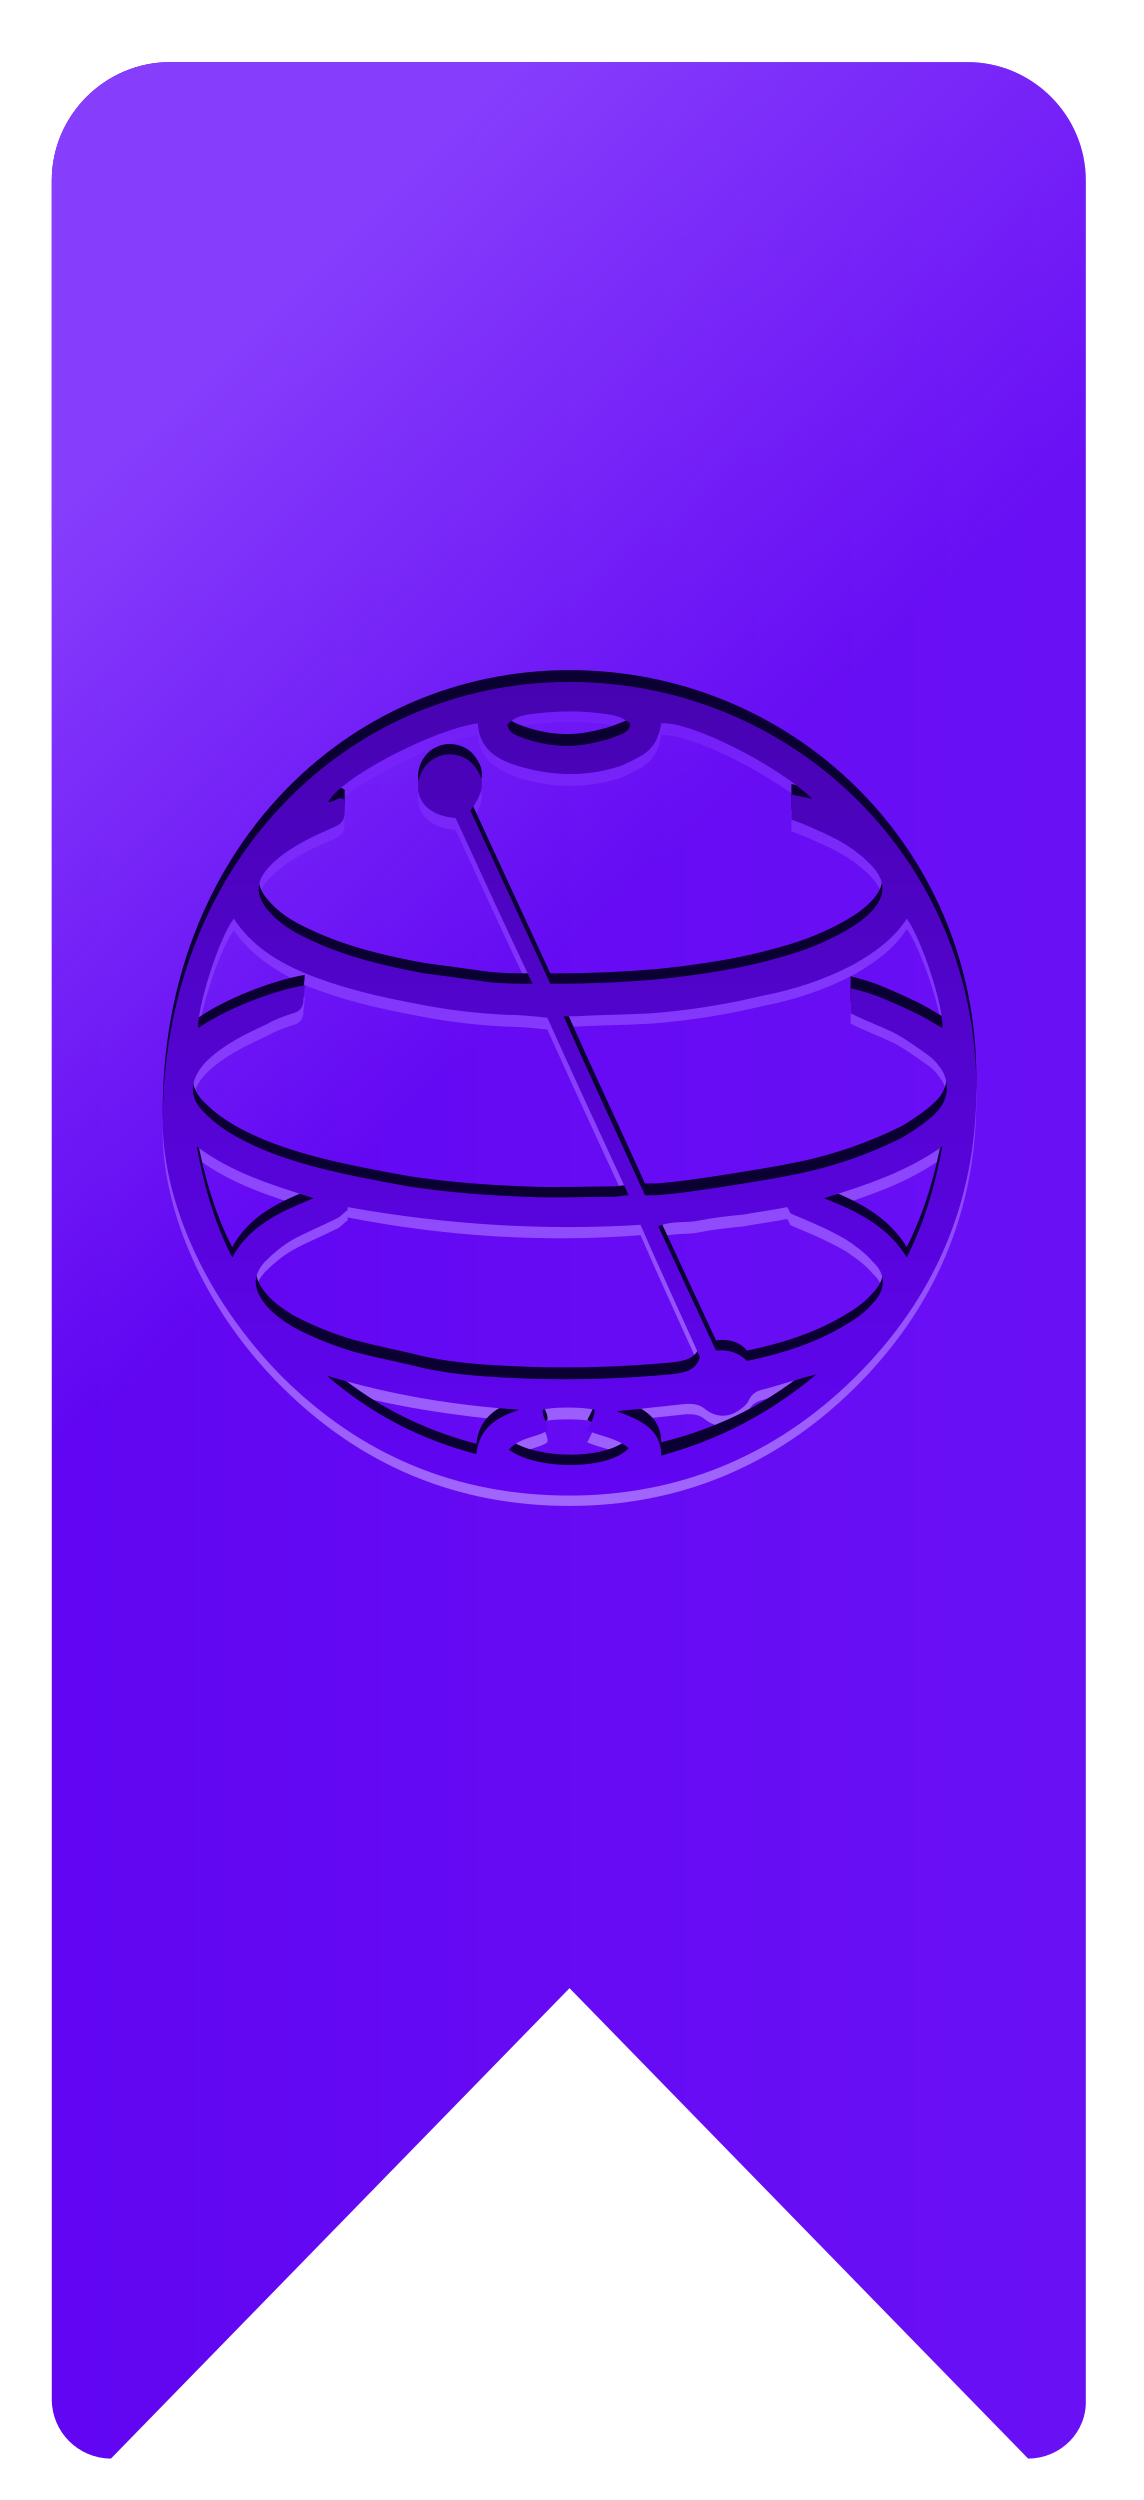
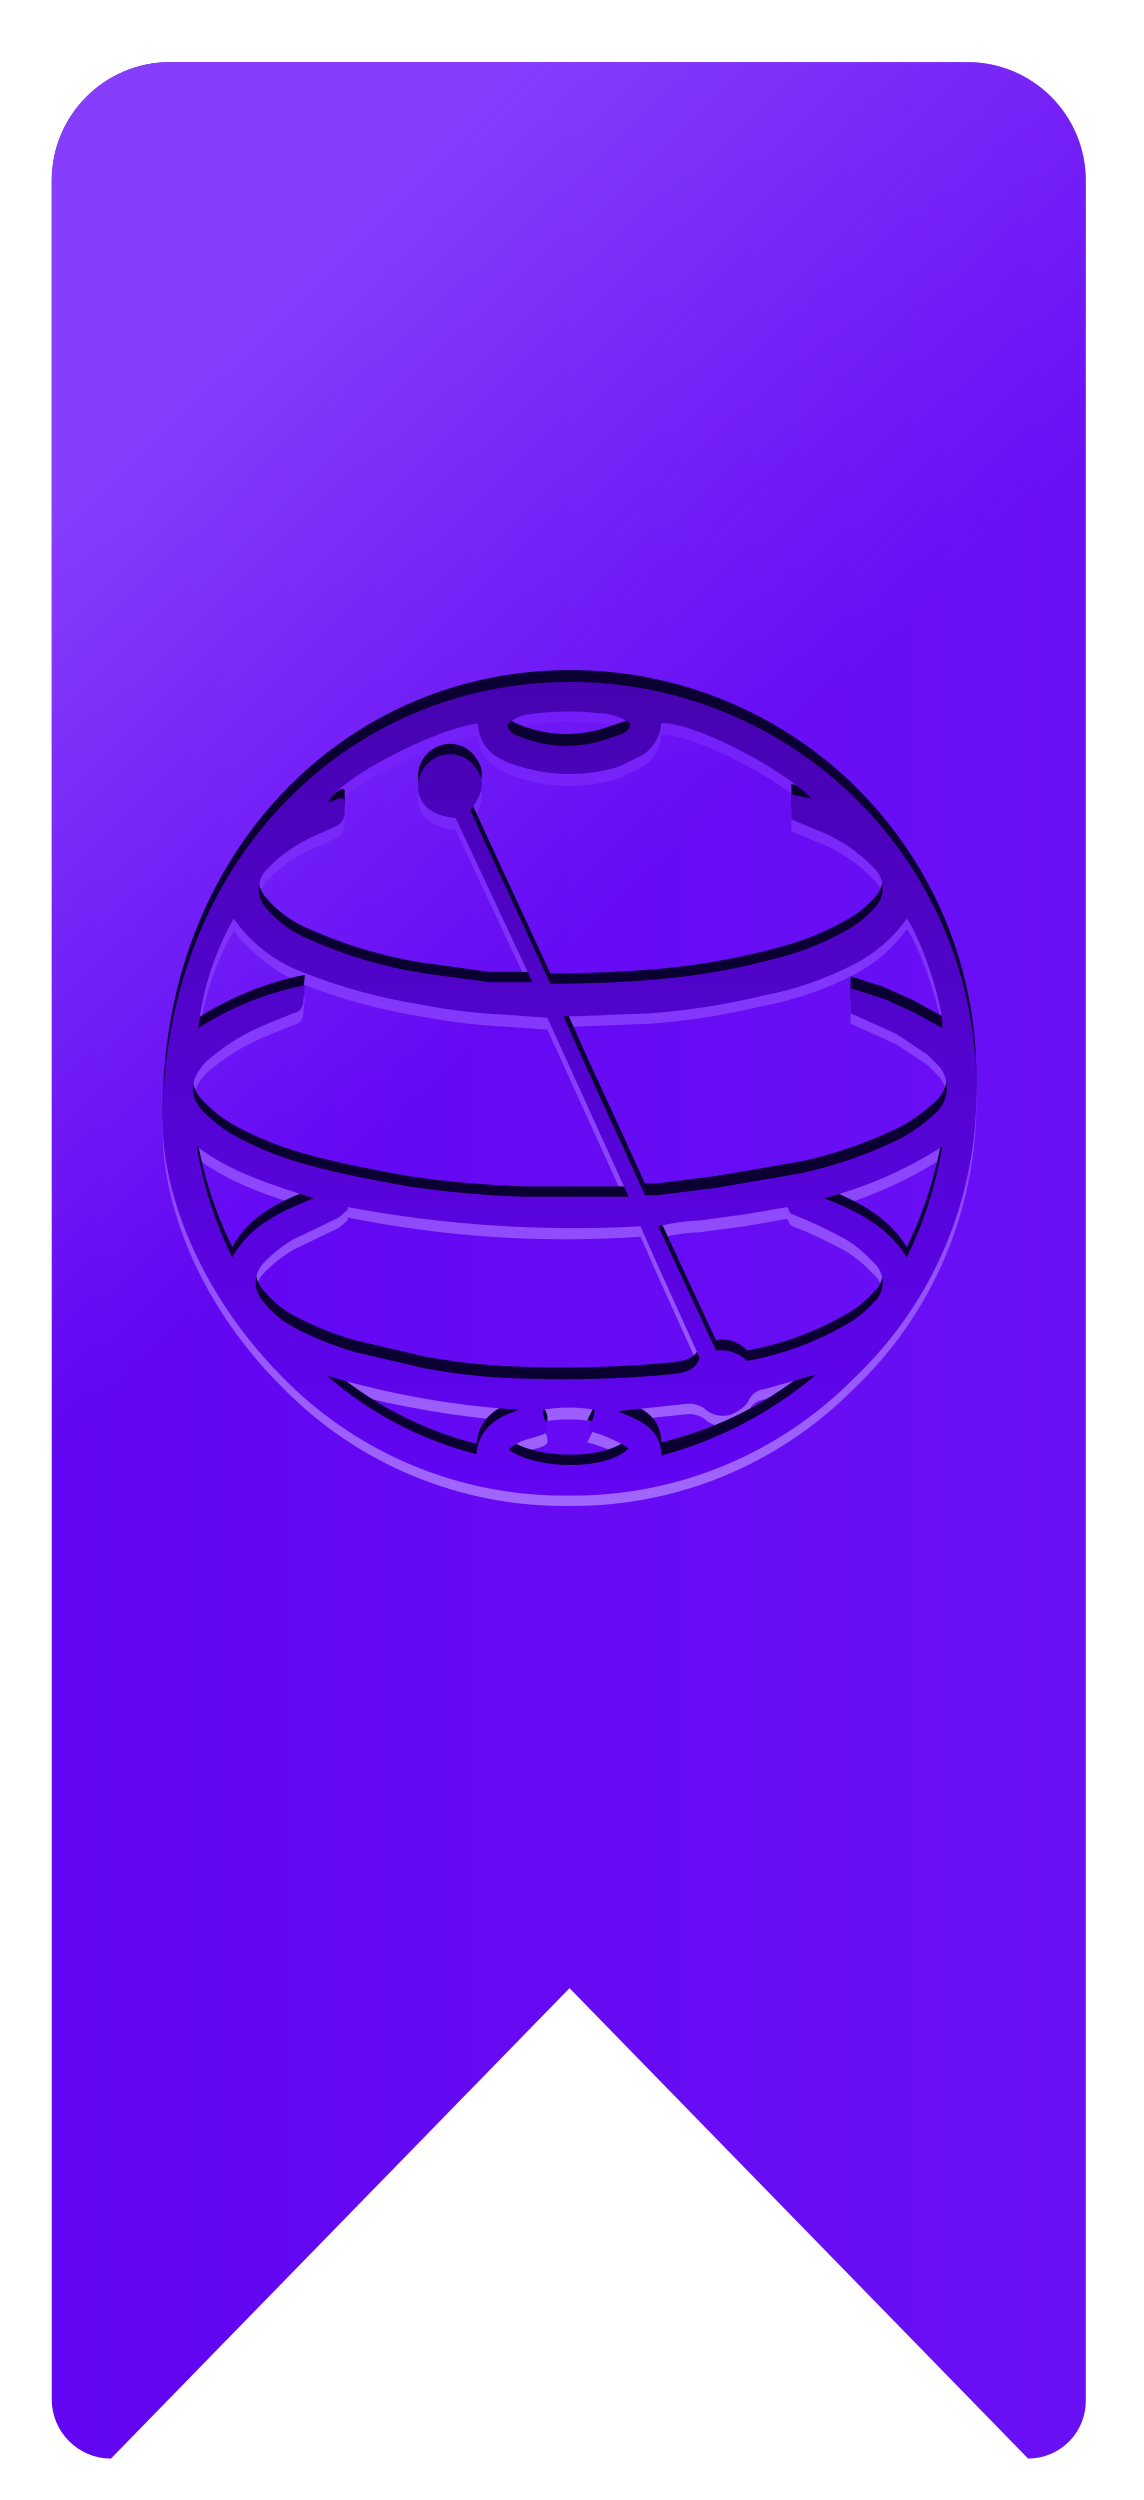
- <svg xmlns="http://www.w3.org/2000/svg" version="1.1" x="0px" y="0px" viewBox="0 0 77.3 169" enable-background="new 0 0 77.3 169" xml:space="preserve">
-   <g id="Layer_1">
- </g>
-   <g id="Layer_2">
- </g>
-   <g id="Layer_4">
-     <g>
-       <linearGradient id="SVGID_1_" gradientUnits="userSpaceOnUse" x1="3.557" y1="85.155" x2="73.48" y2="85.155">
-         <stop offset="0" style="stop-color:#6105F2" />
-         <stop offset="1" style="stop-color:#6A10F5" />
-       </linearGradient>
-       <path fill="url(#SVGID_1_)" d="M69.5,166.2l-31-31.8l-31,31.8c-2.2,0-4-1.8-4-4v-150c0-4.4,3.6-8,8-8h53.9c4.4,0,8,3.6,8,8v150    C73.5,164.4,71.7,166.2,69.5,166.2z" />
-       <linearGradient id="SVGID_3_" gradientUnits="userSpaceOnUse" x1="-15.193" y1="31.469" x2="39.797" y2="87.645">
-         <stop offset="0.192" style="stop-color:#873EFC" />
-         <stop offset="0.78" style="stop-color:#873EFC;stop-opacity:0" />
-       </linearGradient>
-       <path fill="url(#SVGID_3_)" d="M69.5,166.2l-31-31.8l-31,31.8c-2.2,0-4-1.8-4-4v-150c0-4.4,3.6-8,8-8h53.9c4.4,0,8,3.6,8,8v150    C73.5,164.4,71.7,166.2,69.5,166.2z" />
-     </g>
-     <g display="none">
-       <g display="inline">
-         <path fill="#F2F2F2" d="M11,77.1c-0.1-17.6,12.3-30,27.5-30c15.1,0,27.5,12,27.5,27.5c0,7.6-2.8,14.2-8.3,19.6     c-5.3,5.2-11.8,7.9-19.2,7.9c-7.6,0-14.1-2.7-19.5-8.1C13.7,88.6,11.1,82.1,11,77.1z M32.3,49.9c-3,0.4-9.3,3.7-10.1,5.3     c0.4,0.1,0.7-0.5,1.1-0.1c0,0.3,0,0.5,0,0.8c0,0.5-0.2,0.8-0.7,1c-0.4,0.2-0.7,0.3-1.1,0.5c-1.3,0.6-2.5,1.3-3.4,2.3     c-0.8,0.9-0.8,1.8-0.1,2.7c0.8,1,1.8,1.6,2.9,2.1c2.5,1.2,5.1,1.8,7.8,2.3c1.5,0.2,3,0.4,4.4,0.6c1,0.1,1.9,0.1,2.9,0.1     c-1.8-3.8-3.5-7.5-5.2-11.2c-1.3-0.1-2.3-0.7-2.5-1.7c-0.2-0.9,0.3-2,1.2-2.4c0.8-0.4,1.9-0.2,2.5,0.5c0.8,1,0.8,1.7-0.2,3.1     c1.8,3.9,3.6,7.8,5.4,11.7c0.2,0,0.3,0,0.4,0c2.3,0,4.6-0.1,6.9-0.3c2.8-0.3,5.6-0.7,8.3-1.5c1.5-0.4,3-1,4.4-1.8     c0.7-0.4,1.4-0.9,1.9-1.5c0.8-1,0.7-1.9-0.1-2.8c-1.1-1.2-2.4-1.9-3.8-2.5c-0.6-0.3-1.2-0.5-1.7-0.7c0-0.6,0-1.1,0-1.7     c0.4,0.1,0.9,0.2,1.4,0.3c-2.2-2.2-8.3-5.3-10.2-5.1c-0.2,1.1-0.5,1.6-1.2,2.1c-0.5,0.3-1.1,0.6-1.6,0.8c-2.2,0.7-4.5,0.7-6.8,0     C33.7,52.4,32.4,51.7,32.3,49.9z M15.8,63.1c-1.1,1.5-2.5,6.2-2.4,7.4c1.7-1.2,4.9-2.5,7.2-2.9c0,0.4-0.1,0.8-0.1,1.2     c-0.1,0.4-0.3,0.6-0.7,0.7c-0.6,0.2-1.2,0.4-1.7,0.7c-1.5,0.7-3,1.4-4.2,2.6c-1.1,1.2-1.2,2.4,0,3.5c0.6,0.6,1.3,1.1,2,1.5     c1.6,0.9,3.3,1.5,5.1,2c2.2,0.6,4.4,1,6.6,1.4c2.6,0.4,5.2,0.6,7.9,0.7c2,0.1,4,0,6,0c0.3,0,0.6-0.1,1-0.1c-1.9-4.1-3.7-8-5.5-12     c-0.9-0.1-1.9-0.2-2.8-0.2c-1.9-0.1-3.8-0.3-5.8-0.7c-2.7-0.5-5.4-1.1-8-2.2C18.6,65.9,17,64.9,15.8,63.1z M43.6,81.8     c0.3,0,0.5,0,0.8,0c1.3-0.1,2.7-0.3,4-0.5c1.9-0.3,3.9-0.6,5.8-1c2.3-0.5,4.6-1.3,6.8-2.4c0.8-0.5,1.6-1,2.3-1.7     c0.8-0.8,1-2.1,0.2-3.1c-0.2-0.3-0.5-0.6-0.8-0.8c-0.7-0.5-1.4-1-2.1-1.4c-1-0.5-2.1-0.9-3.1-1.4c0-0.5,0-1,0-1.7     c0.8,0.2,1.5,0.4,2.2,0.7c0.7,0.3,1.4,0.6,2,0.9c0.7,0.3,1.3,0.7,2,1.1c0.1-1.5-1.4-6-2.4-7.4c-0.9,1.4-2.2,2.3-3.6,3.1     c-1.9,1-4,1.7-6.1,2.1c-2.5,0.6-5,1-7.6,1.2c-1.7,0.1-3.4,0.1-5.1,0.2c-0.2,0-0.5,0-0.8,0C39.9,73.8,41.8,77.8,43.6,81.8z      M23.5,82.6c0,0.1,0,0.1,0,0.2c-0.3,0.2-0.5,0.5-0.8,0.6c-1,0.5-2,0.9-2.9,1.4c-0.7,0.4-1.3,0.9-1.9,1.5     c-0.8,0.9-0.8,1.7-0.1,2.7c0.5,0.7,1.2,1.2,2,1.7c1.3,0.7,2.8,1.3,4.2,1.7c1.5,0.4,3.1,0.7,4.7,1.1c2.3,0.5,4.7,0.6,7.1,0.7     c3.2,0.1,6.4,0,9.6-0.3c0.8-0.1,1.6-0.2,1.9-1.1c0,0,0-0.1,0-0.1c-1.3-2.9-2.7-5.9-4-8.9C36.8,84.2,30.2,83.8,23.5,82.6z      M50.5,93c2.4-0.5,4.6-1.2,6.6-2.4c0.7-0.4,1.4-0.9,1.9-1.5c0.9-0.9,0.9-2,0-2.8c-0.5-0.6-1.2-1.1-1.8-1.5     c-1.2-0.7-2.4-1.2-3.6-1.7c-0.3-0.1-0.2-0.3-0.4-0.5c-0.9,0.2-1.9,0.3-2.9,0.5c-1,0.1-2,0.2-3,0.4c-0.9,0.2-1.9,0-2.8,0.4     c1.3,2.8,2.6,5.6,3.9,8.4C49.3,92.2,50,92.5,50.5,93z M22.1,94c3,2.6,6.3,4.3,10.1,5.3c0.2-1.8,1.4-2.5,2.9-3     C30.7,96,26.4,95.3,22.1,94z M13.3,78.5c0.5,2.7,1.2,5.2,2.4,7.5c1.2-2.2,3.3-3.1,5.5-4C18.4,81.1,15.7,80.3,13.3,78.5z M61.3,86     c1.2-2.4,1.9-4.8,2.4-7.5c-2.4,1.7-5.1,2.6-8,3.5C58,82.9,60,83.9,61.3,86z M55.2,93.9c-1.2,0.3-2.4,0.7-3.5,1     c-0.5,0.1-0.9,0.3-1.1,0.8c-0.1,0.2-0.3,0.4-0.6,0.6c-0.8,0.6-1.7,0.5-2.4-0.1c-0.4-0.3-0.8-0.3-1.2-0.3     c-0.9,0.1-1.9,0.2-2.8,0.3c-0.6,0.1-1.2,0.1-1.9,0.2c1.6,0.6,3,1.2,3,3C48.7,98.3,52.1,96.5,55.2,93.9z M34.4,99     c1.9,1.4,6.7,1.4,8.1-0.1c-0.8-0.7-1.9-0.8-2.8-1.2c0.1-0.2,0.2-0.4,0.3-0.6c0.1-0.3,0.2-0.5,0.2-0.8c-0.8-0.2-2.9-0.2-3.5,0     c-0.1,0.5,0.4,0.9,0.3,1.4C36.3,98.2,35.2,98.1,34.4,99z M42.6,49.9c-0.1-0.1-0.2-0.1-0.3-0.2c-0.6-0.4-1.2-0.4-1.9-0.5     c-1.6-0.2-3.2-0.1-4.7,0.1c-0.5,0.1-1,0.2-1.4,0.7c0.1,0.6,0.6,0.7,1.1,0.9c1.7,0.6,3.4,0.7,5.2,0.2c0.5-0.1,1-0.3,1.5-0.5     C42.4,50.4,42.6,50.3,42.6,49.9z" />
-       </g>
-     </g>
-     <g>
-       <g>
-         <linearGradient id="SVGID_6_" gradientUnits="userSpaceOnUse" x1="38.518" y1="101.837" x2="38.518" y2="46.83">
-           <stop offset="0" style="stop-color:#A167FC" />
-           <stop offset="0.44" style="stop-color:#8B43FC" />
-           <stop offset="1" style="stop-color:#721CF8" />
-         </linearGradient>
-         <path fill="url(#SVGID_6_)" d="M11,76.8c-0.1-17.6,12.3-30,27.5-30c15.1,0,27.5,12,27.5,27.5c0,7.6-2.8,14.2-8.3,19.6     c-5.3,5.2-11.8,7.9-19.2,7.9c-7.6,0-14.1-2.7-19.5-8.1C13.7,88.4,11.1,81.9,11,76.8z M32.3,49.7c-3,0.4-9.3,3.7-10.1,5.3     c0.4,0.1,0.7-0.5,1.1-0.1c0,0.3,0,0.5,0,0.8c0,0.5-0.2,0.8-0.7,1c-0.4,0.2-0.7,0.3-1.1,0.5c-1.3,0.6-2.5,1.3-3.4,2.3     c-0.8,0.9-0.8,1.8-0.1,2.7c0.8,1,1.8,1.6,2.9,2.1c2.5,1.2,5.1,1.8,7.8,2.3c1.5,0.2,3,0.4,4.4,0.6c1,0.1,1.9,0.1,2.9,0.1     c-1.8-3.8-3.5-7.5-5.2-11.2c-1.3-0.1-2.3-0.7-2.5-1.7c-0.2-0.9,0.3-2,1.2-2.4c0.8-0.4,1.9-0.2,2.5,0.5c0.8,1,0.8,1.7-0.2,3.1     c1.8,3.9,3.6,7.8,5.4,11.7c0.2,0,0.3,0,0.4,0c2.3,0,4.6-0.1,6.9-0.3c2.8-0.3,5.6-0.7,8.3-1.5c1.5-0.4,3-1,4.4-1.8     c0.7-0.4,1.4-0.9,1.9-1.5c0.8-1,0.7-1.9-0.1-2.8c-1.1-1.2-2.4-1.9-3.8-2.5c-0.6-0.3-1.2-0.5-1.7-0.7c0-0.6,0-1.1,0-1.7     c0.4,0.1,0.9,0.2,1.4,0.3c-2.2-2.2-8.3-5.3-10.2-5.1c-0.2,1.1-0.5,1.6-1.2,2.1c-0.5,0.3-1.1,0.6-1.6,0.8c-2.2,0.7-4.5,0.7-6.8,0     C33.7,52.1,32.4,51.4,32.3,49.7z M15.8,62.9c-1.1,1.5-2.5,6.2-2.4,7.4c1.7-1.2,4.9-2.5,7.2-2.9c0,0.4-0.1,0.8-0.1,1.2     c-0.1,0.4-0.3,0.6-0.7,0.7c-0.6,0.2-1.2,0.4-1.7,0.7c-1.5,0.7-3,1.4-4.2,2.6c-1.1,1.2-1.2,2.4,0,3.5c0.6,0.6,1.3,1.1,2,1.5     c1.6,0.9,3.3,1.5,5.1,2c2.2,0.6,4.4,1,6.6,1.4c2.6,0.4,5.2,0.6,7.9,0.7c2,0.1,4,0,6,0c0.3,0,0.6-0.1,1-0.1c-1.9-4.1-3.7-8-5.5-12     c-0.9-0.1-1.9-0.2-2.8-0.2c-1.9-0.1-3.8-0.3-5.8-0.7c-2.7-0.5-5.4-1.1-8-2.2C18.6,65.6,17,64.6,15.8,62.9z M43.6,81.5     c0.3,0,0.5,0,0.8,0c1.3-0.1,2.7-0.3,4-0.5c1.9-0.3,3.9-0.6,5.8-1c2.3-0.5,4.6-1.3,6.8-2.4c0.8-0.5,1.6-1,2.3-1.7     c0.8-0.8,1-2.1,0.2-3.1c-0.2-0.3-0.5-0.6-0.8-0.8c-0.7-0.5-1.4-1-2.1-1.4c-1-0.5-2.1-0.9-3.1-1.4c0-0.5,0-1,0-1.7     c0.8,0.2,1.5,0.4,2.2,0.7c0.7,0.3,1.4,0.6,2,0.9c0.7,0.3,1.3,0.7,2,1.1c0.1-1.5-1.4-6-2.4-7.4c-0.9,1.4-2.2,2.3-3.6,3.1     c-1.9,1-4,1.7-6.1,2.1c-2.5,0.6-5,1-7.6,1.2c-1.7,0.1-3.4,0.1-5.1,0.2c-0.2,0-0.5,0-0.8,0C39.9,73.5,41.8,77.5,43.6,81.5z      M23.5,82.3c0,0.1,0,0.1,0,0.2c-0.3,0.2-0.5,0.5-0.8,0.6c-1,0.5-2,0.9-2.9,1.4c-0.7,0.4-1.3,0.9-1.9,1.5     c-0.8,0.9-0.8,1.7-0.1,2.7c0.5,0.7,1.2,1.2,2,1.7c1.3,0.7,2.8,1.3,4.2,1.7c1.5,0.4,3.1,0.7,4.7,1.1c2.3,0.5,4.7,0.6,7.1,0.7     c3.2,0.1,6.4,0,9.6-0.3c0.8-0.1,1.6-0.2,1.9-1.1c0,0,0-0.1,0-0.1c-1.3-2.9-2.7-5.9-4-8.9C36.8,84,30.2,83.6,23.5,82.3z      M50.5,92.8c2.4-0.5,4.6-1.2,6.6-2.4c0.7-0.4,1.4-0.9,1.9-1.5c0.9-0.9,0.9-2,0-2.8c-0.5-0.6-1.2-1.1-1.8-1.5     c-1.2-0.7-2.4-1.2-3.6-1.7c-0.3-0.1-0.2-0.3-0.4-0.5c-0.9,0.2-1.9,0.3-2.9,0.5c-1,0.1-2,0.2-3,0.4c-0.9,0.2-1.9,0-2.8,0.4     c1.3,2.8,2.6,5.6,3.9,8.4C49.3,92,50,92.2,50.5,92.8z M22.1,93.8c3,2.6,6.3,4.3,10.1,5.3c0.2-1.8,1.4-2.5,2.9-3     C30.7,95.7,26.4,95.1,22.1,93.8z M13.3,78.3c0.5,2.7,1.2,5.2,2.4,7.5c1.2-2.2,3.3-3.1,5.5-4C18.4,80.9,15.7,80.1,13.3,78.3z      M61.3,85.8c1.2-2.4,1.9-4.8,2.4-7.5c-2.4,1.7-5.1,2.6-8,3.5C58,82.7,60,83.7,61.3,85.8z M55.2,93.6c-1.2,0.3-2.4,0.7-3.5,1     c-0.5,0.1-0.9,0.3-1.1,0.8c-0.1,0.2-0.3,0.4-0.6,0.6c-0.8,0.6-1.7,0.5-2.4-0.1c-0.4-0.3-0.8-0.3-1.2-0.3     c-0.9,0.1-1.9,0.2-2.8,0.3C43,95.9,42.4,96,41.7,96c1.6,0.6,3,1.2,3,3C48.7,98,52.1,96.3,55.2,93.6z M34.4,98.8     c1.9,1.4,6.7,1.4,8.1-0.1c-0.8-0.7-1.9-0.8-2.8-1.2c0.1-0.2,0.2-0.4,0.3-0.6c0.1-0.3,0.2-0.5,0.2-0.8c-0.8-0.2-2.9-0.2-3.5,0     c-0.1,0.5,0.4,0.9,0.3,1.4C36.3,98,35.2,97.9,34.4,98.8z M42.6,49.6c-0.1-0.1-0.2-0.1-0.3-0.2c-0.6-0.4-1.2-0.4-1.9-0.5     c-1.6-0.2-3.2-0.1-4.7,0.1c-0.5,0.1-1,0.2-1.4,0.7c0.1,0.6,0.6,0.7,1.1,0.9c1.7,0.6,3.4,0.7,5.2,0.2c0.5-0.1,1-0.3,1.5-0.5     C42.4,50.2,42.6,50,42.6,49.6z" />
-       </g>
-     </g>
-     <g>
-       <g>
-         <path fill="#0A0032" d="M11,75.3c-0.1-17.6,12.3-30,27.5-30c15.1,0,27.5,12,27.5,27.5c0,7.6-2.8,14.2-8.3,19.6     c-5.3,5.2-11.8,7.9-19.2,7.9c-7.6,0-14.1-2.7-19.5-8.1C13.7,86.9,11.1,80.4,11,75.3z M32.3,48.2c-3,0.4-9.3,3.7-10.1,5.3     c0.4,0.1,0.7-0.5,1.1-0.1c0,0.3,0,0.5,0,0.8c0,0.5-0.2,0.8-0.7,1c-0.4,0.2-0.7,0.3-1.1,0.5c-1.3,0.6-2.5,1.3-3.4,2.3     c-0.8,0.9-0.8,1.8-0.1,2.7c0.8,1,1.8,1.6,2.9,2.1c2.5,1.2,5.1,1.8,7.8,2.3c1.5,0.2,3,0.4,4.4,0.6c1,0.1,1.9,0.1,2.9,0.1     c-1.8-3.8-3.5-7.5-5.2-11.2c-1.3-0.1-2.3-0.7-2.5-1.7c-0.2-0.9,0.3-2,1.2-2.4c0.8-0.4,1.9-0.2,2.5,0.5c0.8,1,0.8,1.7-0.2,3.1     c1.8,3.9,3.6,7.8,5.4,11.7c0.2,0,0.3,0,0.4,0c2.3,0,4.6-0.1,6.9-0.3c2.8-0.3,5.6-0.7,8.3-1.5c1.5-0.4,3-1,4.4-1.8     c0.7-0.4,1.4-0.9,1.9-1.5c0.8-1,0.7-1.9-0.1-2.8c-1.1-1.2-2.4-1.9-3.8-2.5c-0.6-0.3-1.2-0.5-1.7-0.7c0-0.6,0-1.1,0-1.7     c0.4,0.1,0.9,0.2,1.4,0.3c-2.2-2.2-8.3-5.3-10.2-5.1c-0.2,1.1-0.5,1.6-1.2,2.1c-0.5,0.3-1.1,0.6-1.6,0.8c-2.2,0.7-4.5,0.7-6.8,0     C33.7,50.6,32.4,49.9,32.3,48.2z M15.8,61.4c-1.1,1.5-2.5,6.2-2.4,7.4c1.7-1.2,4.9-2.5,7.2-2.9c0,0.4-0.1,0.8-0.1,1.2     c-0.1,0.4-0.3,0.6-0.7,0.7c-0.6,0.2-1.2,0.4-1.7,0.7c-1.5,0.7-3,1.4-4.2,2.6c-1.1,1.2-1.2,2.4,0,3.5c0.6,0.6,1.3,1.1,2,1.5     c1.6,0.9,3.3,1.5,5.1,2c2.2,0.6,4.4,1,6.6,1.4c2.6,0.4,5.2,0.6,7.9,0.7c2,0.1,4,0,6,0c0.3,0,0.6-0.1,1-0.1c-1.9-4.1-3.7-8-5.5-12     c-0.9-0.1-1.9-0.2-2.8-0.2c-1.9-0.1-3.8-0.3-5.8-0.7c-2.7-0.5-5.4-1.1-8-2.2C18.6,64.1,17,63.1,15.8,61.4z M43.6,80     c0.3,0,0.5,0,0.8,0c1.3-0.1,2.7-0.3,4-0.5c1.9-0.3,3.9-0.6,5.8-1c2.3-0.5,4.6-1.3,6.8-2.4c0.8-0.5,1.6-1,2.3-1.7     c0.8-0.8,1-2.1,0.2-3.1c-0.2-0.3-0.5-0.6-0.8-0.8c-0.7-0.5-1.4-1-2.1-1.4c-1-0.5-2.1-0.9-3.1-1.4c0-0.5,0-1,0-1.7     c0.8,0.2,1.5,0.4,2.2,0.7c0.7,0.3,1.4,0.6,2,0.9c0.7,0.3,1.3,0.7,2,1.1c0.1-1.5-1.4-6-2.4-7.4c-0.9,1.4-2.2,2.3-3.6,3.1     c-1.9,1-4,1.7-6.1,2.1c-2.5,0.6-5,1-7.6,1.2c-1.7,0.1-3.4,0.1-5.1,0.2c-0.2,0-0.5,0-0.8,0C39.9,72,41.8,76,43.6,80z M23.5,80.8     c0,0.1,0,0.1,0,0.2c-0.3,0.2-0.5,0.5-0.8,0.6c-1,0.5-2,0.9-2.9,1.4c-0.7,0.4-1.3,0.9-1.9,1.5c-0.8,0.9-0.8,1.7-0.1,2.7     c0.5,0.7,1.2,1.2,2,1.7c1.3,0.7,2.8,1.3,4.2,1.7c1.5,0.4,3.1,0.7,4.7,1.1c2.3,0.5,4.7,0.6,7.1,0.7c3.2,0.1,6.4,0,9.6-0.3     c0.8-0.1,1.6-0.2,1.9-1.1c0,0,0-0.1,0-0.1c-1.3-2.9-2.7-5.9-4-8.9C36.8,82.5,30.2,82.1,23.5,80.8z M50.5,91.3     c2.4-0.5,4.6-1.2,6.6-2.4c0.7-0.4,1.4-0.9,1.9-1.5c0.9-0.9,0.9-2,0-2.8c-0.5-0.6-1.2-1.1-1.8-1.5c-1.2-0.7-2.4-1.2-3.6-1.7     c-0.3-0.1-0.2-0.3-0.4-0.5c-0.9,0.2-1.9,0.3-2.9,0.5c-1,0.1-2,0.2-3,0.4c-0.9,0.2-1.9,0-2.8,0.4c1.3,2.8,2.6,5.6,3.9,8.4     C49.3,90.5,50,90.7,50.5,91.3z M22.1,92.3c3,2.6,6.3,4.3,10.1,5.3c0.2-1.8,1.4-2.5,2.9-3C30.7,94.2,26.4,93.6,22.1,92.3z      M13.3,76.8c0.5,2.7,1.2,5.2,2.4,7.5c1.2-2.2,3.3-3.1,5.5-4C18.4,79.4,15.7,78.6,13.3,76.8z M61.3,84.3c1.2-2.4,1.9-4.8,2.4-7.5     c-2.4,1.7-5.1,2.6-8,3.5C58,81.2,60,82.2,61.3,84.3z M55.2,92.1c-1.2,0.3-2.4,0.7-3.5,1c-0.5,0.1-0.9,0.3-1.1,0.8     c-0.1,0.2-0.3,0.4-0.6,0.6c-0.8,0.6-1.7,0.5-2.4-0.1C47.2,94,46.8,94,46.4,94c-0.9,0.1-1.9,0.2-2.8,0.3c-0.6,0.1-1.2,0.1-1.9,0.2     c1.6,0.6,3,1.2,3,3C48.7,96.5,52.1,94.8,55.2,92.1z M34.4,97.3c1.9,1.4,6.7,1.4,8.1-0.1c-0.8-0.7-1.9-0.8-2.8-1.2     c0.1-0.2,0.2-0.4,0.3-0.6c0.1-0.3,0.2-0.5,0.2-0.8c-0.8-0.2-2.9-0.2-3.5,0c-0.1,0.5,0.4,0.9,0.3,1.4     C36.3,96.5,35.2,96.4,34.4,97.3z M42.6,48.1c-0.1-0.1-0.2-0.1-0.3-0.2c-0.6-0.4-1.2-0.4-1.9-0.5c-1.6-0.2-3.2-0.1-4.7,0.1     c-0.5,0.1-1,0.2-1.4,0.7c0.1,0.6,0.6,0.7,1.1,0.9c1.7,0.6,3.4,0.7,5.2,0.2c0.5-0.1,1-0.3,1.5-0.5C42.4,48.7,42.6,48.5,42.6,48.1z     " />
-       </g>
-     </g>
-     <g>
-       <g>
-         <linearGradient id="SVGID_8_" gradientUnits="userSpaceOnUse" x1="38.518" y1="46.076" x2="38.518" y2="101.083">
-           <stop offset="0" style="stop-color:#4703B1" />
-           <stop offset="1" style="stop-color:#6105F3" />
-         </linearGradient>
-         <path fill="url(#SVGID_8_)" d="M11,76.1c-0.1-17.6,12.3-30,27.5-30c15.1,0,27.5,12,27.5,27.5c0,7.6-2.8,14.2-8.3,19.6     c-5.3,5.2-11.8,7.9-19.2,7.9c-7.6,0-14.1-2.7-19.5-8.1C13.7,87.6,11.1,81.1,11,76.1z M32.3,48.9c-3,0.4-9.3,3.7-10.1,5.3     c0.4,0.1,0.7-0.5,1.1-0.1c0,0.3,0,0.5,0,0.8c0,0.5-0.2,0.8-0.7,1c-0.4,0.2-0.7,0.3-1.1,0.5c-1.3,0.6-2.5,1.3-3.4,2.3     c-0.8,0.9-0.8,1.8-0.1,2.7c0.8,1,1.8,1.6,2.9,2.1c2.5,1.2,5.1,1.8,7.8,2.3c1.5,0.2,3,0.4,4.4,0.6c1,0.1,1.9,0.1,2.9,0.1     c-1.8-3.8-3.5-7.5-5.2-11.2c-1.3-0.1-2.3-0.7-2.5-1.7c-0.2-0.9,0.3-2,1.2-2.4c0.8-0.4,1.9-0.2,2.5,0.5c0.8,1,0.8,1.7-0.2,3.1     c1.8,3.9,3.6,7.8,5.4,11.7c0.2,0,0.3,0,0.4,0c2.3,0,4.6-0.1,6.9-0.3c2.8-0.3,5.6-0.7,8.3-1.5c1.5-0.4,3-1,4.4-1.8     c0.7-0.4,1.4-0.9,1.9-1.5c0.8-1,0.7-1.9-0.1-2.8c-1.1-1.2-2.4-1.9-3.8-2.5c-0.6-0.3-1.2-0.5-1.7-0.7c0-0.6,0-1.1,0-1.7     c0.4,0.1,0.9,0.2,1.4,0.3c-2.2-2.2-8.3-5.3-10.2-5.1c-0.2,1.1-0.5,1.6-1.2,2.1c-0.5,0.3-1.1,0.6-1.6,0.8c-2.2,0.7-4.5,0.7-6.8,0     C33.7,51.4,32.4,50.7,32.3,48.9z M15.8,62.1c-1.1,1.5-2.5,6.2-2.4,7.4c1.7-1.2,4.9-2.5,7.2-2.9c0,0.4-0.1,0.8-0.1,1.2     c-0.1,0.4-0.3,0.6-0.7,0.7c-0.6,0.2-1.2,0.4-1.7,0.7c-1.5,0.7-3,1.4-4.2,2.6c-1.1,1.2-1.2,2.4,0,3.5c0.6,0.6,1.3,1.1,2,1.5     c1.6,0.9,3.3,1.5,5.1,2c2.2,0.6,4.4,1,6.6,1.4c2.6,0.4,5.2,0.6,7.9,0.7c2,0.1,4,0,6,0c0.3,0,0.6-0.1,1-0.1c-1.9-4.1-3.7-8-5.5-12     c-0.9-0.1-1.9-0.2-2.8-0.2c-1.9-0.1-3.8-0.3-5.8-0.7c-2.7-0.5-5.4-1.1-8-2.2C18.6,64.9,17,63.9,15.8,62.1z M43.6,80.8     c0.3,0,0.5,0,0.8,0c1.3-0.1,2.7-0.3,4-0.5c1.9-0.3,3.9-0.6,5.8-1c2.3-0.5,4.6-1.3,6.8-2.4c0.8-0.5,1.6-1,2.3-1.7     c0.8-0.8,1-2.1,0.2-3.1c-0.2-0.3-0.5-0.6-0.8-0.8c-0.7-0.5-1.4-1-2.1-1.4c-1-0.5-2.1-0.9-3.1-1.4c0-0.5,0-1,0-1.7     c0.8,0.2,1.5,0.4,2.2,0.7c0.7,0.3,1.4,0.6,2,0.9c0.7,0.3,1.3,0.7,2,1.1c0.1-1.5-1.4-6-2.4-7.4c-0.9,1.4-2.2,2.3-3.6,3.1     c-1.9,1-4,1.7-6.1,2.1c-2.5,0.6-5,1-7.6,1.2c-1.7,0.1-3.4,0.1-5.1,0.2c-0.2,0-0.5,0-0.8,0C39.9,72.8,41.8,76.8,43.6,80.8z      M23.5,81.6c0,0.1,0,0.1,0,0.2c-0.3,0.2-0.5,0.5-0.8,0.6c-1,0.5-2,0.9-2.9,1.4c-0.7,0.4-1.3,0.9-1.9,1.5     c-0.8,0.9-0.8,1.7-0.1,2.7c0.5,0.7,1.2,1.2,2,1.7c1.3,0.7,2.8,1.3,4.2,1.7c1.5,0.4,3.1,0.7,4.7,1.1c2.3,0.5,4.7,0.6,7.1,0.7     c3.2,0.1,6.4,0,9.6-0.3c0.8-0.1,1.6-0.2,1.9-1.1c0,0,0-0.1,0-0.1c-1.3-2.9-2.7-5.9-4-8.9C36.8,83.2,30.2,82.8,23.5,81.6z      M50.5,92c2.4-0.5,4.6-1.2,6.6-2.4c0.7-0.4,1.4-0.9,1.9-1.5c0.9-0.9,0.9-2,0-2.8c-0.5-0.6-1.2-1.1-1.8-1.5     c-1.2-0.7-2.4-1.2-3.6-1.7c-0.3-0.1-0.2-0.3-0.4-0.5c-0.9,0.2-1.9,0.3-2.9,0.5c-1,0.1-2,0.2-3,0.4c-0.9,0.2-1.9,0-2.8,0.4     c1.3,2.8,2.6,5.6,3.9,8.4C49.3,91.2,50,91.5,50.5,92z M22.1,93c3,2.6,6.3,4.3,10.1,5.3c0.2-1.8,1.4-2.5,2.9-3     C30.7,95,26.4,94.3,22.1,93z M13.3,77.5c0.5,2.7,1.2,5.2,2.4,7.5c1.2-2.2,3.3-3.1,5.5-4C18.4,80.1,15.7,79.3,13.3,77.5z M61.3,85     c1.2-2.4,1.9-4.8,2.4-7.5c-2.4,1.7-5.1,2.6-8,3.5C58,81.9,60,82.9,61.3,85z M55.2,92.9c-1.2,0.3-2.4,0.7-3.5,1     c-0.5,0.1-0.9,0.3-1.1,0.8c-0.1,0.2-0.3,0.4-0.6,0.6c-0.8,0.6-1.7,0.5-2.4-0.1c-0.4-0.3-0.8-0.3-1.2-0.3     c-0.9,0.1-1.9,0.2-2.8,0.3c-0.6,0.1-1.2,0.1-1.9,0.2c1.6,0.6,3,1.2,3,3C48.7,97.3,52.1,95.5,55.2,92.9z M34.4,98     c1.9,1.4,6.7,1.4,8.1-0.1c-0.8-0.7-1.9-0.8-2.8-1.2c0.1-0.2,0.2-0.4,0.3-0.6c0.1-0.3,0.2-0.5,0.2-0.8c-0.8-0.2-2.9-0.2-3.5,0     c-0.1,0.5,0.4,0.9,0.3,1.4C36.3,97.2,35.2,97.1,34.4,98z M42.6,48.9c-0.1-0.1-0.2-0.1-0.3-0.2c-0.6-0.4-1.2-0.4-1.9-0.5     c-1.6-0.2-3.2-0.1-4.7,0.1c-0.5,0.1-1,0.2-1.4,0.7c0.1,0.6,0.6,0.7,1.1,0.9c1.7,0.6,3.4,0.7,5.2,0.2c0.5-0.1,1-0.3,1.5-0.5     C42.4,49.4,42.6,49.3,42.6,48.9z" />
-       </g>
-     </g>
-   </g>
-   <g id="Layer_3">
- </g>
+ <svg xmlns="http://www.w3.org/2000/svg" aria-hidden="true" viewBox="0 0 77.3 169">
+   <defs>
+     <linearGradient id="a" x1="3.5" y1="84.8" x2="73.4" y2="84.8" gradientTransform="matrix(1, 0, 0, -1, 0, 170)" gradientUnits="userSpaceOnUse">
+       <stop offset="0" stop-color="#6105f2" />
+       <stop offset="1" stop-color="#6a10f5" />
+     </linearGradient>
+     <linearGradient id="b" x1="-15.25" y1="138.47" x2="39.74" y2="82.3" gradientTransform="matrix(1, 0, 0, -1, 0, 170)" gradientUnits="userSpaceOnUse">
+       <stop offset="0.19" stop-color="#873efc" />
+       <stop offset="0.78" stop-color="#873efc" stop-opacity="0" />
+     </linearGradient>
+     <linearGradient id="c" x1="38.5" y1="68.2" x2="38.5" y2="123.2" gradientTransform="matrix(1, 0, 0, -1, 0, 170)" gradientUnits="userSpaceOnUse">
+       <stop offset="0" stop-color="#a167fc" />
+       <stop offset="0.44" stop-color="#8b43fc" />
+       <stop offset="1" stop-color="#721cf8" />
+     </linearGradient>
+     <linearGradient id="d" x1="38.5" y1="123.9" x2="38.5" y2="68.9" gradientTransform="matrix(1, 0, 0, -1, 0, 170)" gradientUnits="userSpaceOnUse">
+       <stop offset="0" stop-color="#4703b1" />
+       <stop offset="1" stop-color="#6105f3" />
+     </linearGradient>
+   </defs>
+   <path d="M69.5,166.2l-31-31.8-31,31.8a4,4,0,0,1-4-4V12.2a8,8,0,0,1,8-8H65.4a8,8,0,0,1,8,8v150A3.9,3.9,0,0,1,69.5,166.2Z" fill="url(#a)" />
+   <path d="M69.5,166.2l-31-31.8-31,31.8a4,4,0,0,1-4-4V12.2a8,8,0,0,1,8-8H65.4a8,8,0,0,1,8,8v150A3.9,3.9,0,0,1,69.5,166.2Z" fill="url(#b)" />
+   <path d="M11,76.8c-.1-17.6,12.3-30,27.5-30A27.4,27.4,0,0,1,66,74.3a26.6,26.6,0,0,1-8.3,19.6,26.7,26.7,0,0,1-19.2,7.9A26.6,26.6,0,0,1,19,93.7C13.7,88.4,11.1,81.9,11,76.8ZM32.3,49.7c-3,.4-9.3,3.7-10.1,5.3s.7-.5,1.1-.1v.8a1,1,0,0,1-.7,1l-1.1.5a10.2,10.2,0,0,0-3.4,2.3,1.9,1.9,0,0,0-.1,2.7,7.5,7.5,0,0,0,2.9,2.1,30.4,30.4,0,0,0,7.8,2.3l4.4.6H36L30.8,56.1c-1.3-.1-2.3-.7-2.5-1.7A2.2,2.2,0,0,1,29.5,52a2.1,2.1,0,0,1,2.5.5c.8,1,.8,1.7-.2,3.1l5.4,11.7h.4q3.4,0,6.9-.3a46.6,46.6,0,0,0,8.3-1.5,18.5,18.5,0,0,0,4.4-1.8,7,7,0,0,0,1.9-1.5,1.9,1.9,0,0,0-.1-2.8,10.5,10.5,0,0,0-3.8-2.5l-1.7-.7V54.5l1.4.3c-2.2-2.2-8.3-5.3-10.2-5.1a2.8,2.8,0,0,1-1.2,2.1l-1.6.8a11.3,11.3,0,0,1-6.8,0C33.7,52.1,32.4,51.4,32.3,49.7ZM15.8,62.9a19.4,19.4,0,0,0-2.4,7.4,21,21,0,0,1,7.2-2.9c0,.4-.1.8-.1,1.2a.8.8,0,0,1-.7.7l-1.7.7a14.1,14.1,0,0,0-4.2,2.6c-1.1,1.2-1.2,2.4,0,3.5a9.5,9.5,0,0,0,2,1.5,22.5,22.5,0,0,0,5.1,2c2.2.6,4.4,1,6.6,1.4a68.2,68.2,0,0,0,7.9.7h7L37,69.6l-2.8-.2a39.8,39.8,0,0,1-5.8-.7,38,38,0,0,1-8-2.2A11.6,11.6,0,0,1,15.8,62.9ZM43.6,81.5h.8l4-.5,5.8-1A29,29,0,0,0,61,77.6a12.4,12.4,0,0,0,2.3-1.7,2.3,2.3,0,0,0,.2-3.1l-.8-.8-2.1-1.4-3.1-1.4V67.5l2.2.7,2,.9,2,1.1c.1-1.5-1.4-6-2.4-7.4a9.8,9.8,0,0,1-3.6,3.1A22.1,22.1,0,0,1,51.6,68,48.1,48.1,0,0,1,44,69.2l-5.1.2h-.8C39.9,73.5,41.8,77.5,43.6,81.5Zm-20.1.8v.2c-.3.2-.5.5-.8.6l-2.9,1.4A9,9,0,0,0,17.9,86a1.9,1.9,0,0,0-.1,2.7,6.7,6.7,0,0,0,2,1.7A21.7,21.7,0,0,0,24,92.1l4.7,1.1a41.7,41.7,0,0,0,7.1.7,77,77,0,0,0,9.6-.3c.8-.1,1.6-.2,1.9-1.1h0c-1.3-2.9-2.7-5.9-4-8.9A73.8,73.8,0,0,1,23.5,82.3Zm27,10.5a20.8,20.8,0,0,0,6.6-2.4A7,7,0,0,0,59,88.9a1.8,1.8,0,0,0,0-2.8,8.4,8.4,0,0,0-1.8-1.5,29.2,29.2,0,0,0-3.6-1.7c-.3-.1-.2-.3-.4-.5l-2.9.5-3,.4a13.5,13.5,0,0,0-2.8.4l3.9,8.4A2.2,2.2,0,0,1,50.5,92.8Zm-28.4,1a24.6,24.6,0,0,0,10.1,5.3c.2-1.8,1.4-2.5,2.9-3A64.5,64.5,0,0,1,22.1,93.8ZM13.3,78.3a26.4,26.4,0,0,0,2.4,7.5c1.2-2.2,3.3-3.1,5.5-4C18.4,80.9,15.7,80.1,13.3,78.3Zm48,7.5a27.4,27.4,0,0,0,2.4-7.5,27.4,27.4,0,0,1-8,3.5C58,82.7,60,83.7,61.3,85.8Zm-6.1,7.8-3.5,1a1.3,1.3,0,0,0-1.1.8L50,96a1.8,1.8,0,0,1-2.4-.1,1.8,1.8,0,0,0-1.2-.3l-2.8.3H41.7c1.6.6,3,1.2,3,3A24.5,24.5,0,0,0,55.2,93.6ZM34.4,98.8c1.9,1.4,6.7,1.4,8.1-.1a9.9,9.9,0,0,0-2.8-1.2l.3-.6a2.4,2.4,0,0,0,.2-.8,10.3,10.3,0,0,0-3.5,0c-.1.5.4.9.3,1.4S35.2,97.9,34.4,98.8Zm8.2-49.2-.3-.2a4.1,4.1,0,0,0-1.9-.5,18.4,18.4,0,0,0-4.7.1,2.1,2.1,0,0,0-1.4.7c.1.6.6.7,1.1.9a8.4,8.4,0,0,0,5.2.2l1.5-.5A.7.7,0,0,0,42.6,49.6Z" fill="url(#c)" />
+   <path d="M11,75.3c-.1-17.6,12.3-30,27.5-30A27.4,27.4,0,0,1,66,72.8a26.6,26.6,0,0,1-8.3,19.6,26.7,26.7,0,0,1-19.2,7.9A26.6,26.6,0,0,1,19,92.2C13.7,86.9,11.1,80.4,11,75.3ZM32.3,48.2c-3,.4-9.3,3.7-10.1,5.3s.7-.5,1.1-.1v.8a1,1,0,0,1-.7,1l-1.1.5A10.2,10.2,0,0,0,18.1,58a1.9,1.9,0,0,0-.1,2.7,7.5,7.5,0,0,0,2.9,2.1,30.4,30.4,0,0,0,7.8,2.3l4.4.6H36L30.8,54.6c-1.3-.1-2.3-.7-2.5-1.7a2.2,2.2,0,0,1,1.2-2.4A2.1,2.1,0,0,1,32,51c.8,1,.8,1.7-.2,3.1l5.4,11.7h.4q3.4,0,6.9-.3A46.6,46.6,0,0,0,52.8,64a18.5,18.5,0,0,0,4.4-1.8,7,7,0,0,0,1.9-1.5,1.9,1.9,0,0,0-.1-2.8,10.5,10.5,0,0,0-3.8-2.5l-1.7-.7V53l1.4.3c-2.2-2.2-8.3-5.3-10.2-5.1a2.8,2.8,0,0,1-1.2,2.1l-1.6.8a11.3,11.3,0,0,1-6.8,0C33.7,50.6,32.4,49.9,32.3,48.2ZM15.8,61.4a19.4,19.4,0,0,0-2.4,7.4,21,21,0,0,1,7.2-2.9c0,.4-.1.8-.1,1.2a.8.8,0,0,1-.7.7l-1.7.7a14.1,14.1,0,0,0-4.2,2.6c-1.1,1.2-1.2,2.4,0,3.5a9.5,9.5,0,0,0,2,1.5,22.5,22.5,0,0,0,5.1,2c2.2.6,4.4,1,6.6,1.4a68.2,68.2,0,0,0,7.9.7h7L37,68.1l-2.8-.2a39.8,39.8,0,0,1-5.8-.7,38,38,0,0,1-8-2.2A11.6,11.6,0,0,1,15.8,61.4ZM43.6,80h.8l4-.5,5.8-1A29,29,0,0,0,61,76.1a12.4,12.4,0,0,0,2.3-1.7,2.3,2.3,0,0,0,.2-3.1l-.8-.8-2.1-1.4-3.1-1.4V66l2.2.7,2,.9,2,1.1c.1-1.5-1.4-6-2.4-7.4a9.8,9.8,0,0,1-3.6,3.1,22.1,22.1,0,0,1-6.1,2.1A48.1,48.1,0,0,1,44,67.7l-5.1.2h-.8C39.9,72,41.8,76,43.6,80Zm-20.1.8V81c-.3.2-.5.5-.8.6L19.8,83a9,9,0,0,0-1.9,1.5,1.9,1.9,0,0,0-.1,2.7,6.7,6.7,0,0,0,2,1.7A21.7,21.7,0,0,0,24,90.6l4.7,1.1a41.7,41.7,0,0,0,7.1.7,77,77,0,0,0,9.6-.3c.8-.1,1.6-.2,1.9-1.1h0C46,88,44.6,85,43.3,82A73.8,73.8,0,0,1,23.5,80.8Zm27,10.5a20.8,20.8,0,0,0,6.6-2.4A7,7,0,0,0,59,87.4a1.8,1.8,0,0,0,0-2.8,8.4,8.4,0,0,0-1.8-1.5,29.2,29.2,0,0,0-3.6-1.7c-.3-.1-.2-.3-.4-.5l-2.9.5-3,.4a13.5,13.5,0,0,0-2.8.4l3.9,8.4A2.2,2.2,0,0,1,50.5,91.3Zm-28.4,1a24.6,24.6,0,0,0,10.1,5.3c.2-1.8,1.4-2.5,2.9-3A64.5,64.5,0,0,1,22.1,92.3ZM13.3,76.8a26.4,26.4,0,0,0,2.4,7.5c1.2-2.2,3.3-3.1,5.5-4C18.4,79.4,15.7,78.6,13.3,76.8Zm48,7.5a27.4,27.4,0,0,0,2.4-7.5,27.4,27.4,0,0,1-8,3.5C58,81.2,60,82.2,61.3,84.3Zm-6.1,7.8-3.5,1a1.3,1.3,0,0,0-1.1.8l-.6.6a1.8,1.8,0,0,1-2.4-.1,1.5,1.5,0,0,0-1.2-.4l-2.8.3-1.9.2c1.6.6,3,1.2,3,3A24.5,24.5,0,0,0,55.2,92.1ZM34.4,97.3c1.9,1.4,6.7,1.4,8.1-.1A9.9,9.9,0,0,0,39.7,96l.3-.6a2.4,2.4,0,0,0,.2-.8,10.3,10.3,0,0,0-3.5,0c-.1.5.4.9.3,1.4S35.2,96.4,34.4,97.3Zm8.2-49.2-.3-.2a4.1,4.1,0,0,0-1.9-.5,18.4,18.4,0,0,0-4.7.1,2.1,2.1,0,0,0-1.4.7c.1.6.6.7,1.1.9a8.4,8.4,0,0,0,5.2.2l1.5-.5A.7.7,0,0,0,42.6,48.1Z" fill="#0a0032" />
+   <path d="M11,76.1c-.1-17.6,12.3-30,27.5-30A27.4,27.4,0,0,1,66,73.6a26.6,26.6,0,0,1-8.3,19.6,26.7,26.7,0,0,1-19.2,7.9A26.6,26.6,0,0,1,19,93C13.7,87.6,11.1,81.1,11,76.1ZM32.3,48.9c-3,.4-9.3,3.7-10.1,5.3.4.1.7-.5,1.1-.1v.8a1,1,0,0,1-.7,1l-1.1.5a10.2,10.2,0,0,0-3.4,2.3,1.9,1.9,0,0,0-.1,2.7,7.5,7.5,0,0,0,2.9,2.1,30.4,30.4,0,0,0,7.8,2.3l4.4.6H36L30.8,55.3c-1.3-.1-2.3-.7-2.5-1.7a2.2,2.2,0,0,1,1.2-2.4,2.1,2.1,0,0,1,2.5.5c.8,1,.8,1.7-.2,3.1l5.4,11.7h.4q3.4,0,6.9-.3a46.6,46.6,0,0,0,8.3-1.5,18.5,18.5,0,0,0,4.4-1.8,7,7,0,0,0,1.9-1.5,1.9,1.9,0,0,0-.1-2.8,10.5,10.5,0,0,0-3.8-2.5l-1.7-.7V53.7l1.4.3c-2.2-2.2-8.3-5.3-10.2-5.1A2.8,2.8,0,0,1,43.5,51l-1.6.8a11.3,11.3,0,0,1-6.8,0C33.7,51.4,32.4,50.7,32.3,48.9ZM15.8,62.1a19.4,19.4,0,0,0-2.4,7.4,21,21,0,0,1,7.2-2.9c0,.4-.1.8-.1,1.2a.8.8,0,0,1-.7.7l-1.7.7a14.1,14.1,0,0,0-4.2,2.6c-1.1,1.2-1.2,2.4,0,3.5a9.5,9.5,0,0,0,2,1.5,22.5,22.5,0,0,0,5.1,2c2.2.6,4.4,1,6.6,1.4a68.2,68.2,0,0,0,7.9.7h7L37,68.8l-2.8-.2a39.8,39.8,0,0,1-5.8-.7,38,38,0,0,1-8-2.2A10,10,0,0,1,15.8,62.1ZM43.6,80.8h.8l4-.5,5.8-1A29,29,0,0,0,61,76.9a12.4,12.4,0,0,0,2.3-1.7,2.3,2.3,0,0,0,.2-3.1l-.8-.8-2.1-1.4-3.1-1.4V66.8l2.2.7,2,.9,2,1.1c.1-1.5-1.4-6-2.4-7.4a9.8,9.8,0,0,1-3.6,3.1,22.1,22.1,0,0,1-6.1,2.1A48.1,48.1,0,0,1,44,68.5l-5.1.2h-.8C39.9,72.8,41.8,76.8,43.6,80.8Zm-20.1.8v.2c-.3.2-.5.5-.8.6l-2.9,1.4a9,9,0,0,0-1.9,1.5,1.9,1.9,0,0,0-.1,2.7,6.7,6.7,0,0,0,2,1.7A21.7,21.7,0,0,0,24,91.4l4.7,1.1a41.7,41.7,0,0,0,7.1.7,77,77,0,0,0,9.6-.3c.8-.1,1.6-.2,1.9-1.1h0c-1.3-2.9-2.7-5.9-4-8.9A83,83,0,0,1,23.5,81.6ZM50.5,92a20.8,20.8,0,0,0,6.6-2.4A7,7,0,0,0,59,88.1a1.8,1.8,0,0,0,0-2.8,8.4,8.4,0,0,0-1.8-1.5,29.2,29.2,0,0,0-3.6-1.7c-.3-.1-.2-.3-.4-.5l-2.9.5-3,.4a13.5,13.5,0,0,0-2.8.4l3.9,8.4A2.5,2.5,0,0,1,50.5,92ZM22.1,93a24.6,24.6,0,0,0,10.1,5.3c.2-1.8,1.4-2.5,2.9-3A58.2,58.2,0,0,1,22.1,93ZM13.3,77.5A26.4,26.4,0,0,0,15.7,85c1.2-2.2,3.3-3.1,5.5-4C18.4,80.1,15.7,79.3,13.3,77.5Zm48,7.5a27.4,27.4,0,0,0,2.4-7.5,27.4,27.4,0,0,1-8,3.5C58,81.9,60,82.9,61.3,85Zm-6.1,7.9-3.5,1a1.3,1.3,0,0,0-1.1.8,1.7,1.7,0,0,1-.6.6,1.8,1.8,0,0,1-2.4-.1,1.8,1.8,0,0,0-1.2-.3l-2.8.3-1.9.2c1.6.6,3,1.2,3,3A27.1,27.1,0,0,0,55.2,92.9ZM34.4,98c1.9,1.4,6.7,1.4,8.1-.1a9.9,9.9,0,0,0-2.8-1.2l.3-.6a2.4,2.4,0,0,0,.2-.8,10.3,10.3,0,0,0-3.5,0c-.1.5.4.9.3,1.4S35.2,97.1,34.4,98Zm8.2-49.1-.3-.2a4.1,4.1,0,0,0-1.9-.5,18.4,18.4,0,0,0-4.7.1,2.1,2.1,0,0,0-1.4.7c.1.6.6.7,1.1.9a8.4,8.4,0,0,0,5.2.2l1.5-.5C42.4,49.4,42.6,49.3,42.6,48.9Z" fill="url(#d)" />
</svg>
